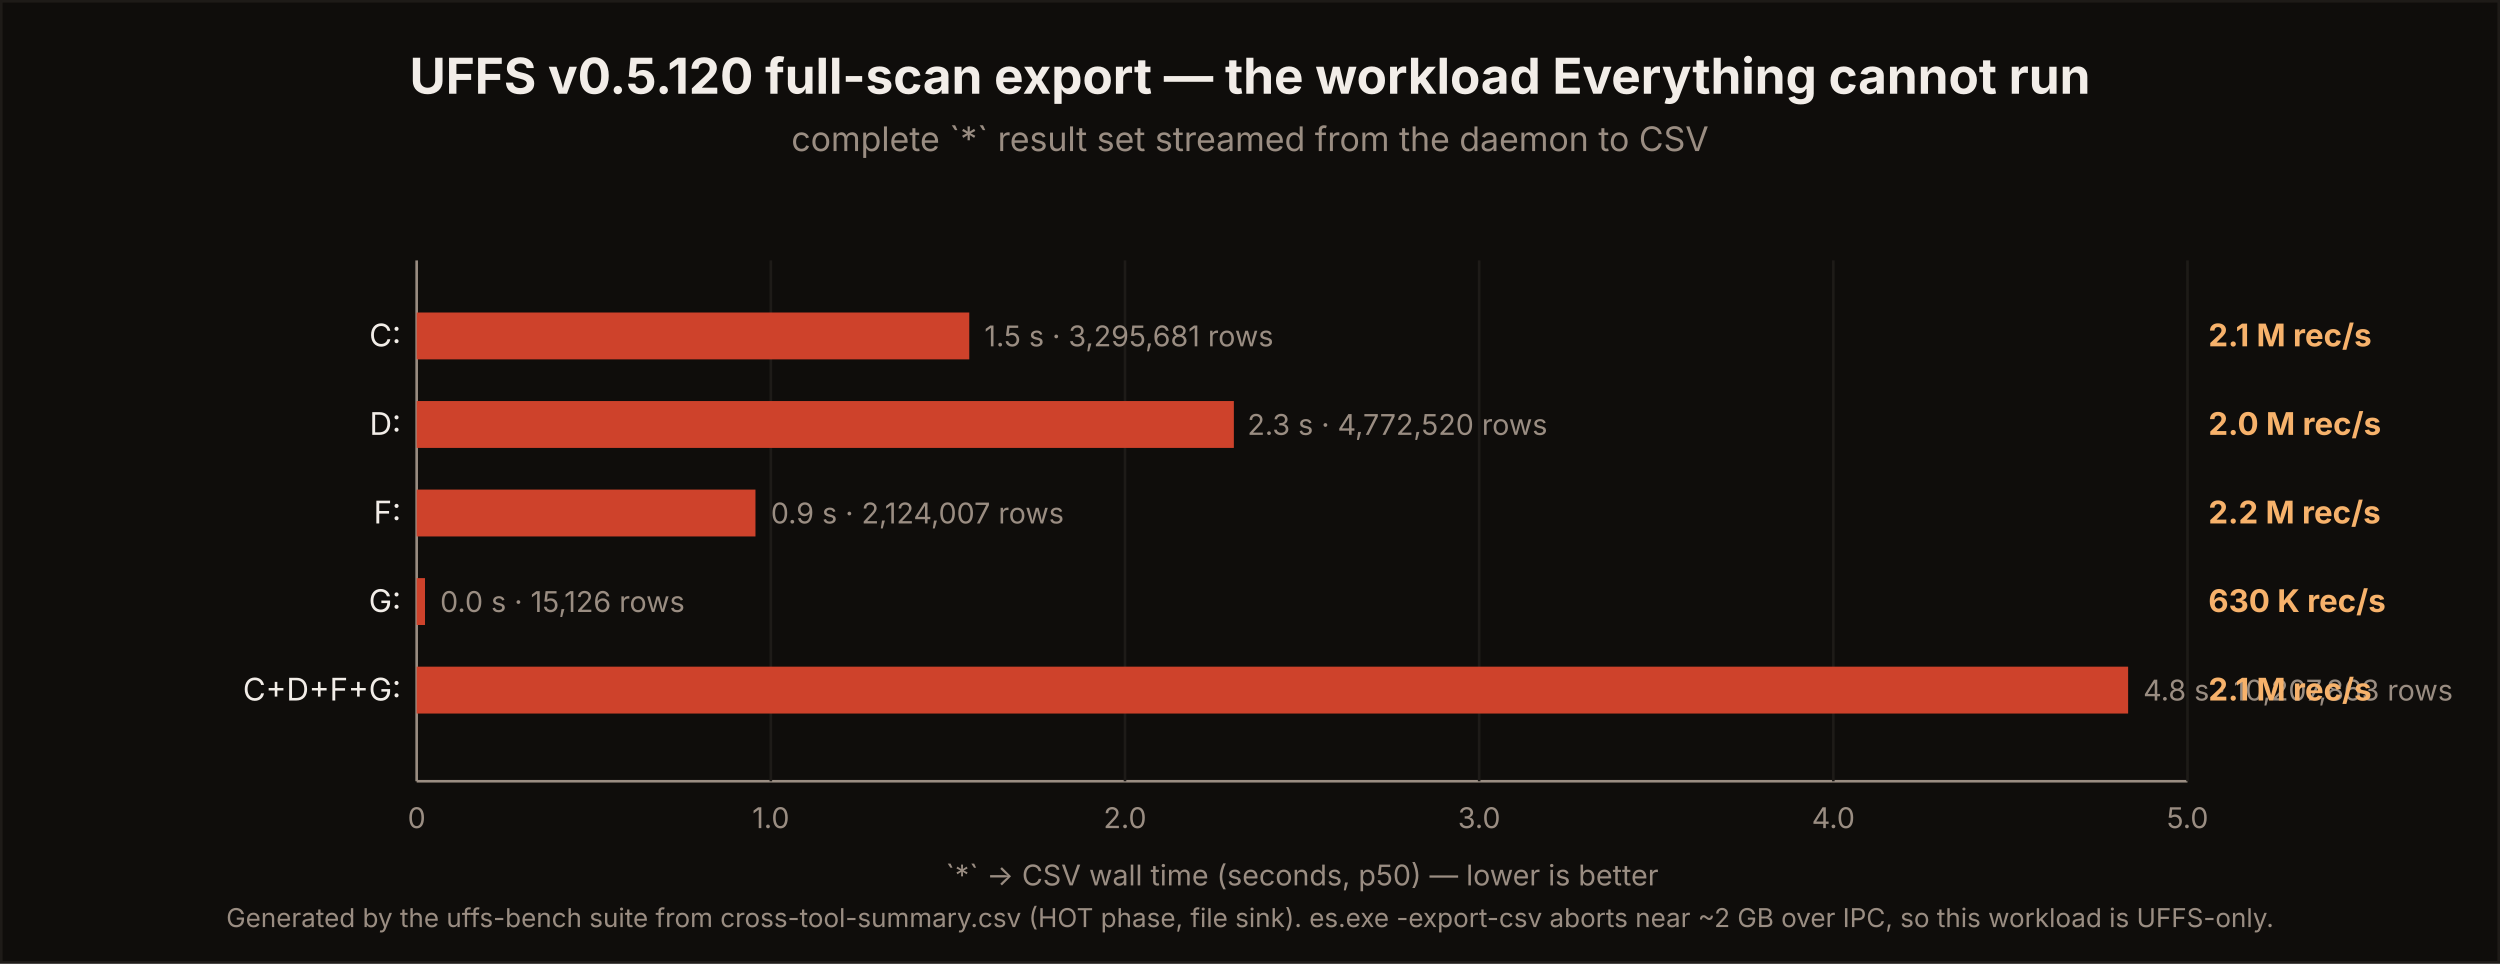
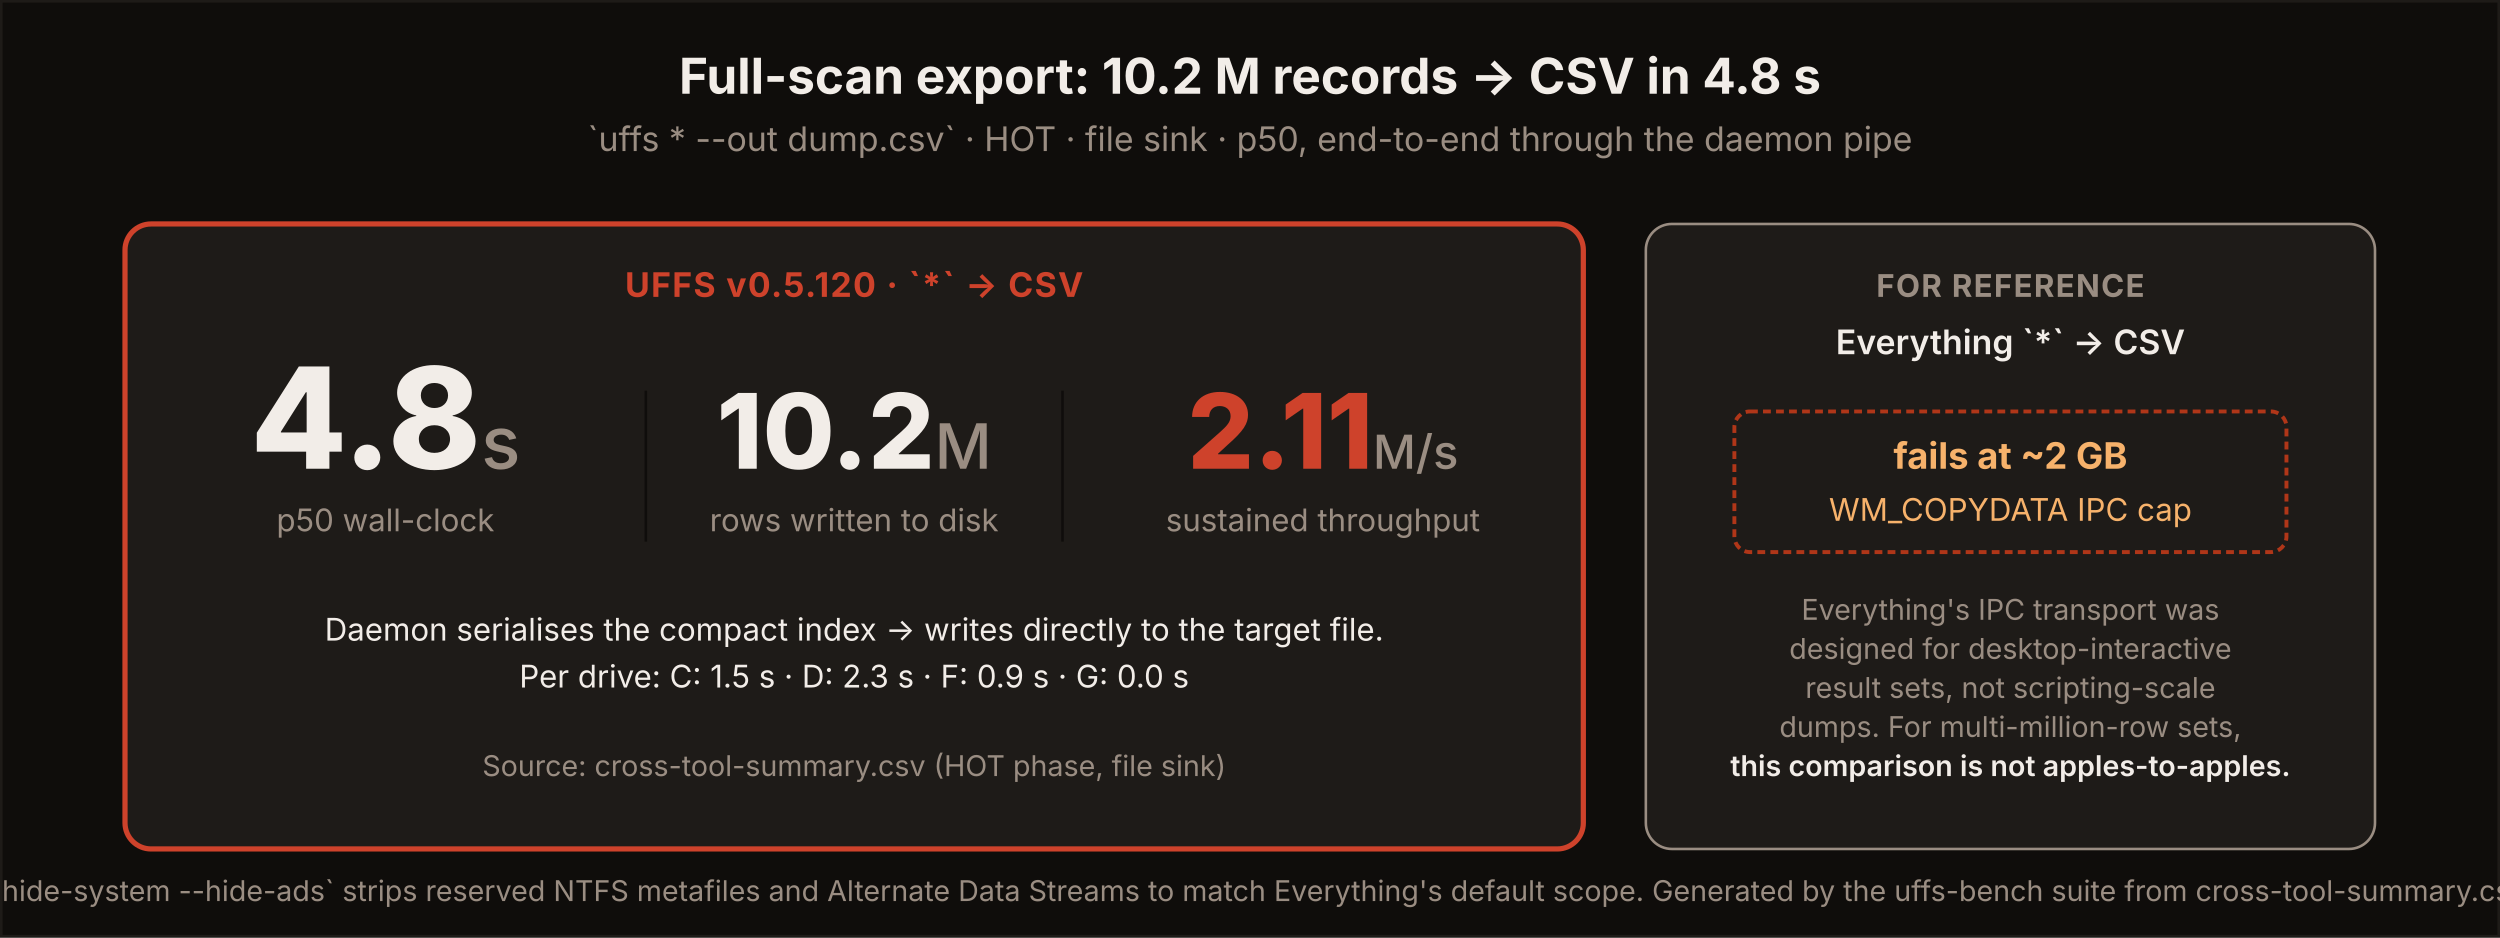
- <svg xmlns="http://www.w3.org/2000/svg" viewBox="0 0 960 370" font-family="Inter, -apple-system, BlinkMacSystemFont, 'Segoe UI', Roboto, Helvetica, Arial, sans-serif" role="img" aria-label="Bar chart: UFFS v0.5.120 full-scan export — the workload Everything cannot run">
-   <rect x="0" y="0" width="960" height="370" fill="#0F0D0B" />
-   <rect x="0.5" y="0.5" width="959" height="369" fill="none" stroke="#1E1B18" stroke-width="1" />
-   <text x="480" y="36" text-anchor="middle" font-size="19" font-weight="700" fill="#F2EDE8">UFFS v0.5.120 full-scan export — the workload Everything cannot run</text>
-   <text x="480" y="58" text-anchor="middle" font-size="13" fill="#9A8D82">complete `*` result set streamed from the daemon to CSV</text>
-   <g font-size="11" fill="#9A8D82">
-     <line x1="160" y1="100" x2="160" y2="300" stroke="#9A8D82" stroke-width="1" />
-     <line x1="160" y1="300" x2="840" y2="300" stroke="#9A8D82" stroke-width="1" />
-     <text x="160" y="318" text-anchor="middle">0</text>
-     <line x1="296" y1="100" x2="296" y2="300" stroke="#1E1B18" stroke-width="1" />
-     <text x="296" y="318" text-anchor="middle">1.0</text>
-     <line x1="432" y1="100" x2="432" y2="300" stroke="#1E1B18" stroke-width="1" />
-     <text x="432" y="318" text-anchor="middle">2.0</text>
-     <line x1="568" y1="100" x2="568" y2="300" stroke="#1E1B18" stroke-width="1" />
-     <text x="568" y="318" text-anchor="middle">3.0</text>
-     <line x1="704" y1="100" x2="704" y2="300" stroke="#1E1B18" stroke-width="1" />
-     <text x="704" y="318" text-anchor="middle">4.0</text>
-     <line x1="840" y1="100" x2="840" y2="300" stroke="#1E1B18" stroke-width="1" />
-     <text x="840" y="318" text-anchor="middle">5.0</text>
-     <text x="500" y="340" text-anchor="middle" font-size="11" fill="#9A8D82">`*` → CSV wall time (seconds, p50) — lower is better</text>
+ <svg xmlns="http://www.w3.org/2000/svg" viewBox="0 0 960 360" font-family="Inter, -apple-system, BlinkMacSystemFont, 'Segoe UI', Roboto, Helvetica, Arial, sans-serif" role="img" aria-label="Stat card: Full-scan export: 10.2 M records → CSV in 4.8 s; Everything's single-command bulk export is architecturally bounded by the 2 GB WM_COPYDATA IPC cap">
+   <rect x="0" y="0" width="960" height="360" fill="#0F0D0B" />
+   <rect x="0.5" y="0.5" width="959" height="359" fill="none" stroke="#1E1B18" stroke-width="1" />
+   <text x="480" y="36" text-anchor="middle" font-size="19" font-weight="700" fill="#F2EDE8">Full-scan export: 10.2 M records → CSV in 4.8 s</text>
+   <text x="480" y="58" text-anchor="middle" font-size="13" fill="#9A8D82">`uffs * --out dump.csv` · HOT · file sink · p50, end-to-end through the daemon pipe</text>
+   <g>
+     <rect x="48" y="86" width="560" height="240" rx="10" fill="#1E1B18" stroke="#CE422B" stroke-width="2" />
+     <text x="328" y="114" text-anchor="middle" font-size="13" font-weight="700" fill="#CE422B" letter-spacing="0.5">UFFS v0.5.120  ·  `*` → CSV</text>
+     <text x="148" y="180" text-anchor="middle" font-size="54" font-weight="800" fill="#F2EDE8">4.8<tspan font-size="28" font-weight="500" fill="#9A8D82">s</tspan>
+     </text>
+     <text x="148" y="204" text-anchor="middle" font-size="12" fill="#9A8D82">p50 wall-clock</text>
+     <line x1="248" y1="150" x2="248" y2="208" stroke="#0F0D0B" stroke-width="1" />
+     <text x="328" y="180" text-anchor="middle" font-size="40" font-weight="800" fill="#F2EDE8">10.2<tspan font-size="24" font-weight="500" fill="#9A8D82">M</tspan>
+     </text>
+     <text x="328" y="204" text-anchor="middle" font-size="12" fill="#9A8D82">rows written to disk</text>
+     <line x1="408" y1="150" x2="408" y2="208" stroke="#0F0D0B" stroke-width="1" />
+     <text x="508" y="180" text-anchor="middle" font-size="40" font-weight="800" fill="#CE422B">2.11<tspan font-size="18" font-weight="500" fill="#9A8D82">M/s</tspan>
+     </text>
+     <text x="508" y="204" text-anchor="middle" font-size="12" fill="#9A8D82">sustained throughput</text>
+     <text x="328" y="246" text-anchor="middle" font-size="12" fill="#F2EDE8">Daemon serialises the compact index → writes directly to the target file.</text>
+     <text x="328" y="264" text-anchor="middle" font-size="12" fill="#F2EDE8">Per drive: C: 1.5 s  ·  D: 2.3 s  ·  F: 0.9 s  ·  G: 0.0 s</text>
+     <text x="328" y="298" text-anchor="middle" font-size="11" fill="#9A8D82">Source: cross-tool-summary.csv (HOT phase, file sink)</text>
  </g>
-   <g font-size="12" fill="#F2EDE8">
-     <text x="154" y="133" text-anchor="end">C:</text>
-     <rect x="160" y="120" width="212.2" height="18" fill="#CE422B" />
-     <text x="378" y="133" font-size="11" fill="#9A8D82">1.5 s · 3,295,681 rows</text>
-     <text x="848" y="133" font-size="12" font-weight="700" fill="#F7B26B">2.1 M rec/s</text>
+   <g>
+     <rect x="632" y="86" width="280" height="240" rx="10" fill="#1E1B18" stroke="#9A8D82" stroke-width="1" />
+     <text x="772" y="114" text-anchor="middle" font-size="12" font-weight="700" fill="#9A8D82" letter-spacing="0.5">FOR REFERENCE</text>
+     <text x="772" y="136" text-anchor="middle" font-size="13" font-weight="600" fill="#F2EDE8">Everything `*` → CSV</text>
+     <rect x="666" y="158" width="212" height="54" rx="6" fill="#1E1B18" stroke="#B03618" stroke-width="1.5" stroke-dasharray="3,2" />
+     <text x="772" y="180" text-anchor="middle" font-size="14" font-weight="700" fill="#F7B26B">fails at ~2 GB</text>
+     <text x="772" y="200" text-anchor="middle" font-size="12" fill="#F7B26B">WM_COPYDATA IPC cap</text>
+     <text x="772" y="238" text-anchor="middle" font-size="11" fill="#9A8D82">Everything's IPC transport was</text>
+     <text x="772" y="253" text-anchor="middle" font-size="11" fill="#9A8D82">designed for desktop-interactive</text>
+     <text x="772" y="268" text-anchor="middle" font-size="11" fill="#9A8D82">result sets, not scripting-scale</text>
+     <text x="772" y="283" text-anchor="middle" font-size="11" fill="#9A8D82">dumps. For multi-million-row sets,</text>
+     <text x="772" y="298" text-anchor="middle" font-size="11" font-weight="600" fill="#F2EDE8">this comparison is not apples-to-apples.</text>
  </g>
-   <g font-size="12" fill="#F2EDE8">
-     <text x="154" y="167" text-anchor="end">D:</text>
-     <rect x="160" y="154" width="313.8" height="18" fill="#CE422B" />
-     <text x="479" y="167" font-size="11" fill="#9A8D82">2.3 s · 4,772,520 rows</text>
-     <text x="848" y="167" font-size="12" font-weight="700" fill="#F7B26B">2.0 M rec/s</text>
-   </g>
-   <g font-size="12" fill="#F2EDE8">
-     <text x="154" y="201" text-anchor="end">F:</text>
-     <rect x="160" y="188" width="130.1" height="18" fill="#CE422B" />
-     <text x="296" y="201" font-size="11" fill="#9A8D82">0.9 s · 2,124,007 rows</text>
-     <text x="848" y="201" font-size="12" font-weight="700" fill="#F7B26B">2.2 M rec/s</text>
-   </g>
-   <g font-size="12" fill="#F2EDE8">
-     <text x="154" y="235" text-anchor="end">G:</text>
-     <rect x="160" y="222" width="3.2" height="18" fill="#CE422B" />
-     <text x="169" y="235" font-size="11" fill="#9A8D82">0.0 s · 15,126 rows</text>
-     <text x="848" y="235" font-size="12" font-weight="700" fill="#F7B26B">630 K rec/s</text>
-   </g>
-   <g font-size="12" fill="#F2EDE8">
-     <text x="154" y="269" text-anchor="end">C+D+F+G:</text>
-     <rect x="160" y="256" width="657.2" height="18" fill="#CE422B" />
-     <text x="823" y="269" font-size="11" fill="#9A8D82">4.8 s · 10,207,863 rows</text>
-     <text x="848" y="269" font-size="12" font-weight="700" fill="#F7B26B">2.1 M rec/s</text>
-   </g>
-   <text x="480" y="356" text-anchor="middle" font-size="10" fill="#9A8D82">Generated by the uffs-bench suite from cross-tool-summary.csv (HOT phase, file sink). es.exe -export-csv aborts near ~2 GB over IPC, so this workload is UFFS-only.</text>
+   <text x="480" y="346" text-anchor="middle" font-size="11" fill="#9A8D82">`--hide-system --hide-ads` strips reserved NTFS metafiles and Alternate Data Streams to match Everything's default scope. Generated by the uffs-bench suite from cross-tool-summary.csv.</text>
</svg>
